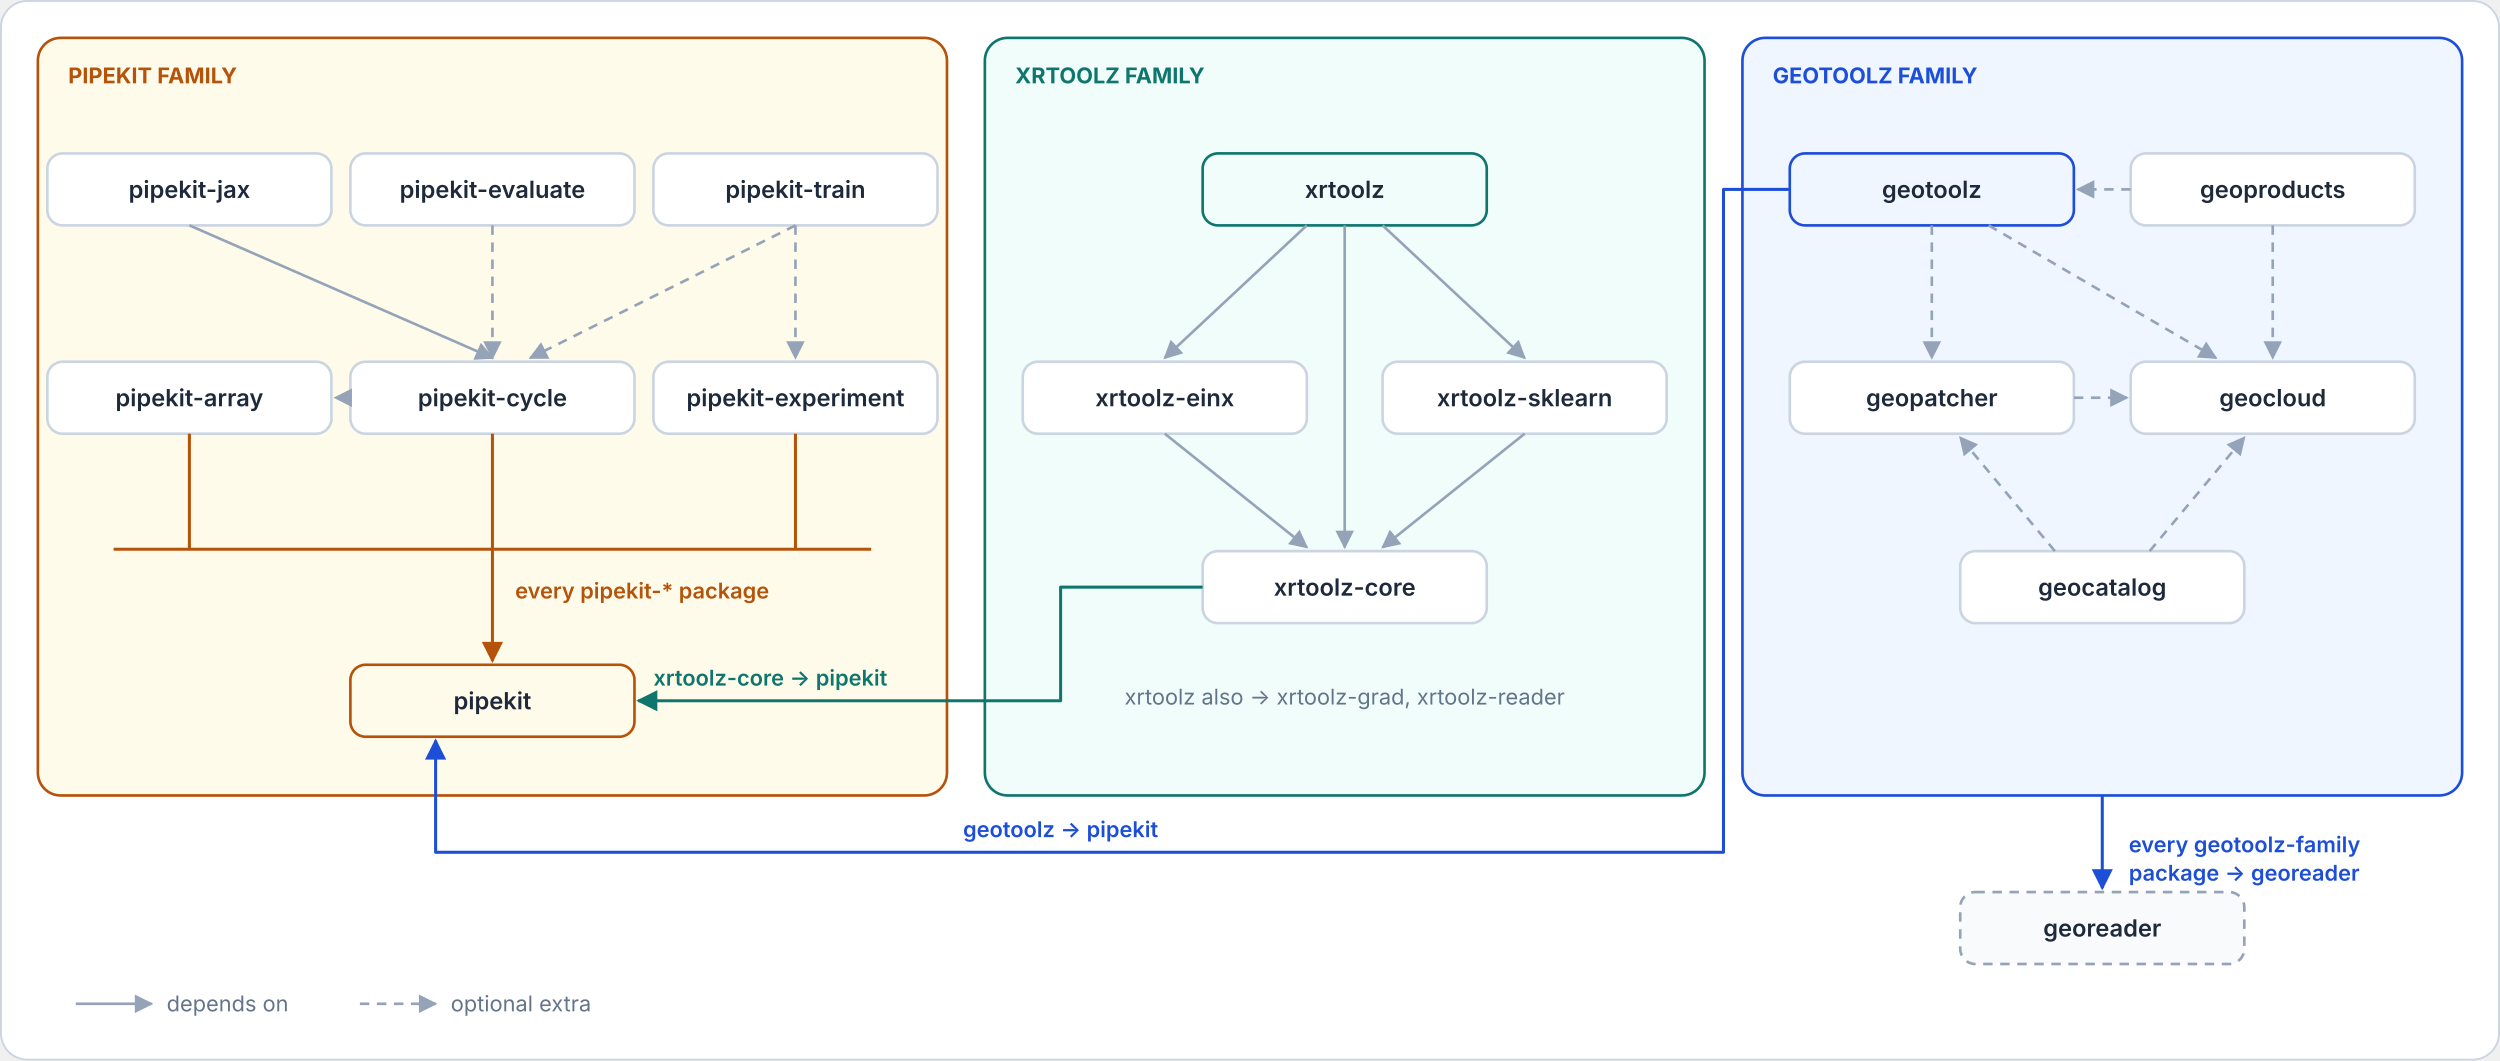
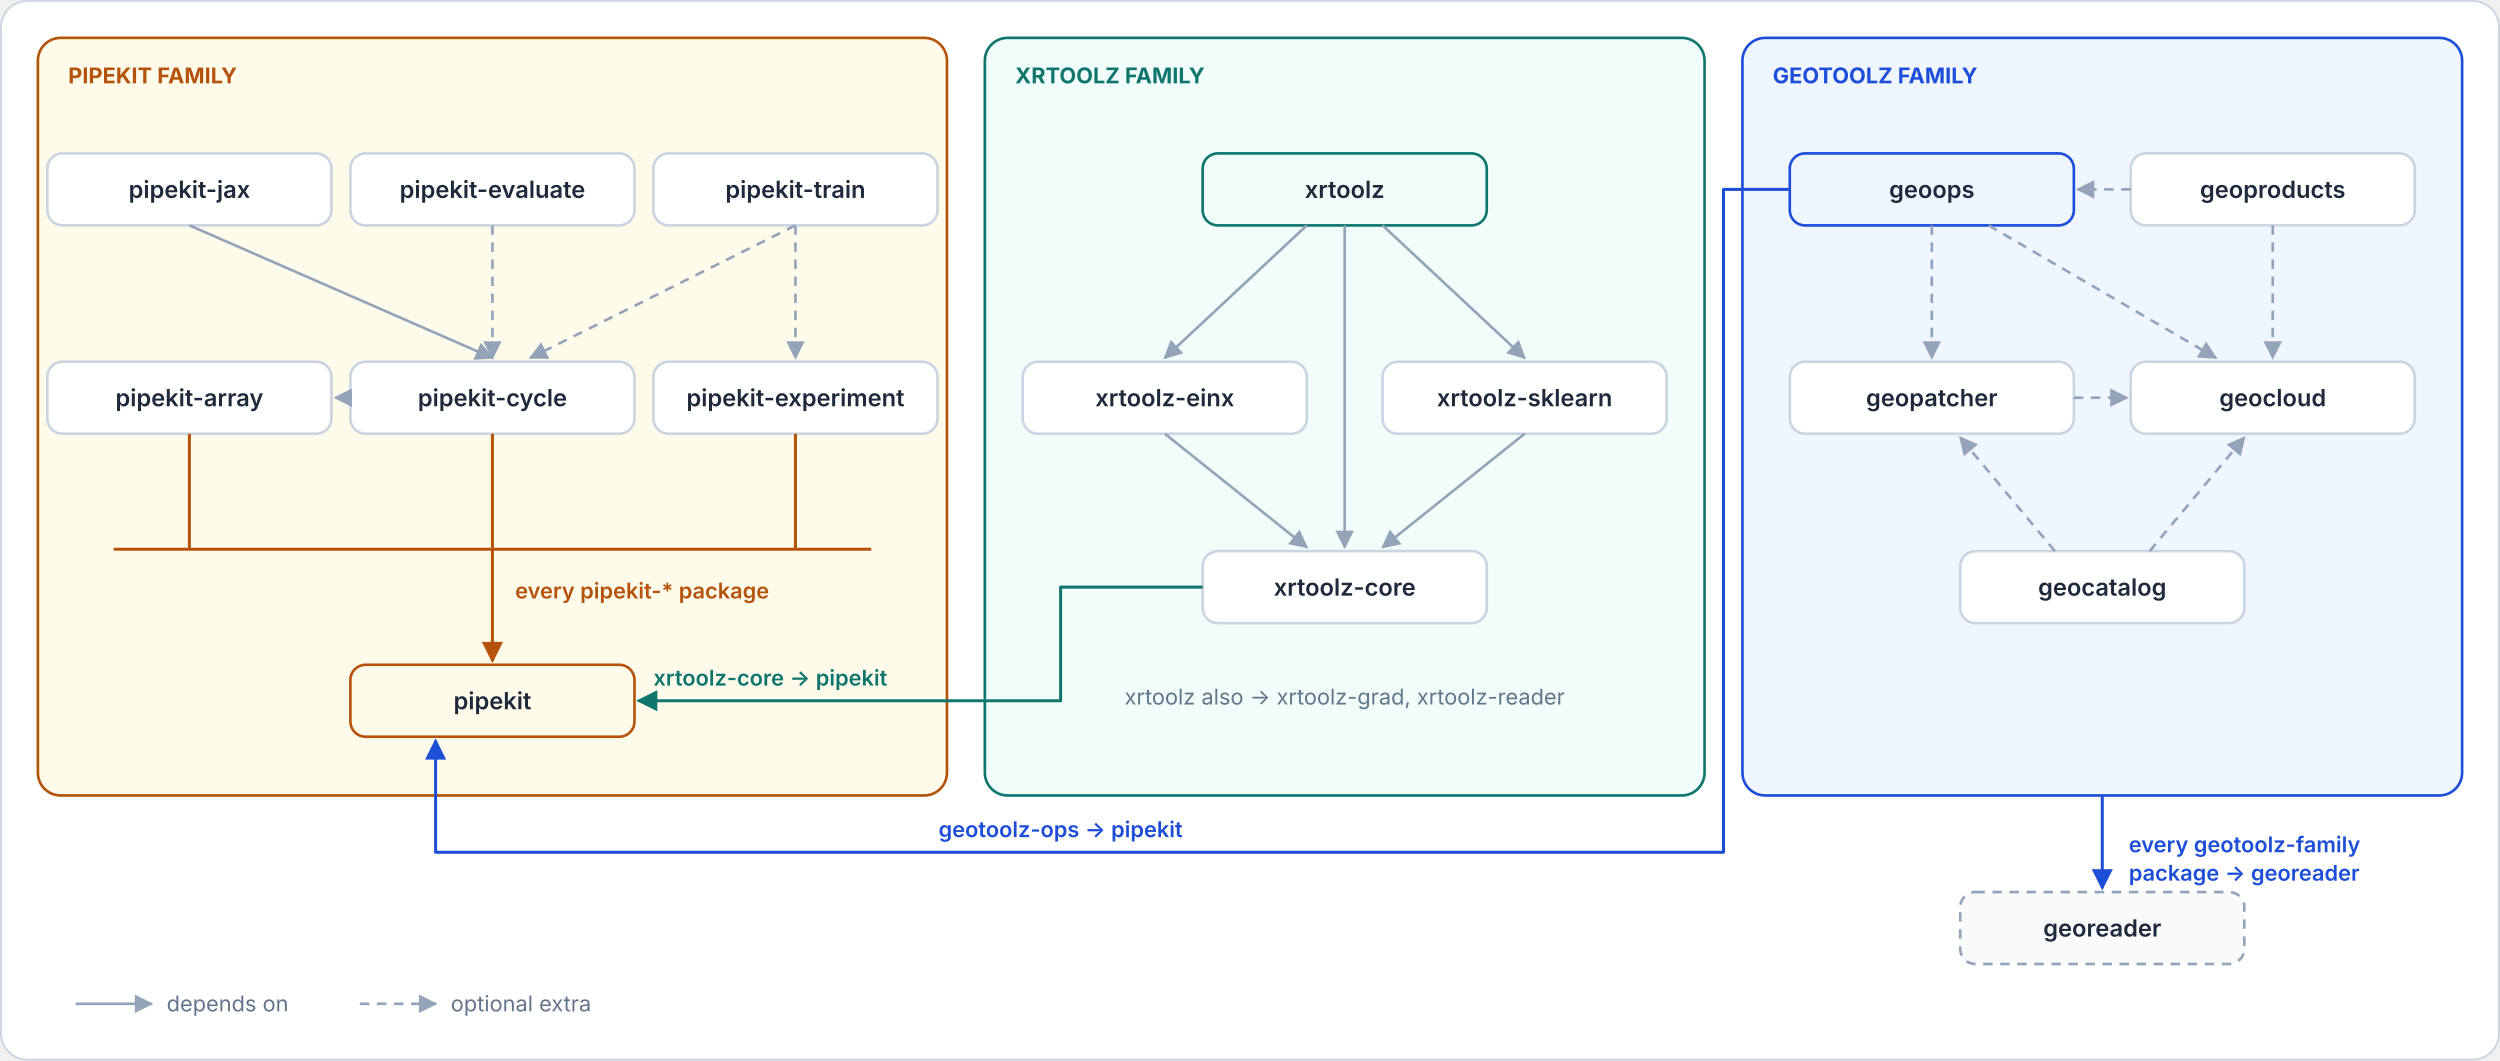
<svg xmlns="http://www.w3.org/2000/svg" viewBox="0 0 1320 560" width="1320" height="560" role="img" aria-label="How the reference packages import each other: every pipekit package depends on pipekit, xrtoolz builds on xrtoolz-core and pipekit, and the geotoolz packages build on georeader; dashed edges are optional extras." font-family="Inter, 'Helvetica Neue', Arial, 'DejaVu Sans', sans-serif">
  <defs>
    <marker id="m0f766e" viewBox="0 0 10 10" refX="9" refY="5" markerWidth="7" markerHeight="7" orient="auto-start-reverse">
      <path d="M0,0 L10,5 L0,10 z" fill="#0f766e" />
    </marker>
    <marker id="m1d4ed8" viewBox="0 0 10 10" refX="9" refY="5" markerWidth="7" markerHeight="7" orient="auto-start-reverse">
      <path d="M0,0 L10,5 L0,10 z" fill="#1d4ed8" />
    </marker>
    <marker id="m94a3b8" viewBox="0 0 10 10" refX="9" refY="5" markerWidth="7" markerHeight="7" orient="auto-start-reverse">
      <path d="M0,0 L10,5 L0,10 z" fill="#94a3b8" />
    </marker>
    <marker id="mb45309" viewBox="0 0 10 10" refX="9" refY="5" markerWidth="7" markerHeight="7" orient="auto-start-reverse">
      <path d="M0,0 L10,5 L0,10 z" fill="#b45309" />
    </marker>
  </defs>
  <rect x="0.5" y="0.5" width="1319" height="559" rx="14" fill="#ffffff" stroke="#cbd5e1" />
  <rect x="20.0" y="20.0" width="480.0" height="400.0" rx="12" fill="#fffbeb" stroke="#b45309" stroke-width="1.4" />
  <text x="36.0" y="44.0" font-size="11.5" fill="#b45309" text-anchor="start" font-weight="700">PIPEKIT  FAMILY</text>
  <rect x="520.0" y="20.0" width="380.0" height="400.0" rx="12" fill="#f0fdfa" stroke="#0f766e" stroke-width="1.4" />
  <text x="536.0" y="44.0" font-size="11.5" fill="#0f766e" text-anchor="start" font-weight="700">XRTOOLZ  FAMILY</text>
  <rect x="920.0" y="20.0" width="380.0" height="400.0" rx="12" fill="#eff6ff" stroke="#1d4ed8" stroke-width="1.4" />
  <text x="936.0" y="44.0" font-size="11.5" fill="#1d4ed8" text-anchor="start" font-weight="700">GEOTOOLZ  FAMILY</text>
  <rect x="25.0" y="81.0" width="150.0" height="38.0" rx="8" fill="#ffffff" stroke="#cbd5e1" stroke-width="1.4" />
  <text x="100.0" y="104.5" font-size="12.5" fill="#1e293b" text-anchor="middle" font-weight="600">pipekit-jax</text>
  <rect x="185.0" y="81.0" width="150.0" height="38.0" rx="8" fill="#ffffff" stroke="#cbd5e1" stroke-width="1.4" />
  <text x="260.0" y="104.5" font-size="12.5" fill="#1e293b" text-anchor="middle" font-weight="600">pipekit-evaluate</text>
  <rect x="345.0" y="81.0" width="150.0" height="38.0" rx="8" fill="#ffffff" stroke="#cbd5e1" stroke-width="1.4" />
  <text x="420.0" y="104.5" font-size="12.5" fill="#1e293b" text-anchor="middle" font-weight="600">pipekit-train</text>
  <rect x="25.0" y="191.0" width="150.0" height="38.0" rx="8" fill="#ffffff" stroke="#cbd5e1" stroke-width="1.4" />
  <text x="100.0" y="214.5" font-size="12.5" fill="#1e293b" text-anchor="middle" font-weight="600">pipekit-array</text>
  <rect x="185.0" y="191.0" width="150.0" height="38.0" rx="8" fill="#ffffff" stroke="#cbd5e1" stroke-width="1.4" />
  <text x="260.0" y="214.5" font-size="12.5" fill="#1e293b" text-anchor="middle" font-weight="600">pipekit-cycle</text>
  <rect x="345.0" y="191.0" width="150.0" height="38.0" rx="8" fill="#ffffff" stroke="#cbd5e1" stroke-width="1.4" />
  <text x="420.0" y="214.5" font-size="12.5" fill="#1e293b" text-anchor="middle" font-weight="600">pipekit-experiment</text>
  <rect x="185.0" y="351.0" width="150.0" height="38.0" rx="8" fill="#fffbeb" stroke="#b45309" stroke-width="1.4" />
  <text x="260.0" y="374.5" font-size="12.5" fill="#1e293b" text-anchor="middle" font-weight="600">pipekit</text>
  <path d="M100.0,119.0 L260.0,189.0" fill="none" stroke="#94a3b8" stroke-width="1.4" stroke-linejoin="round" marker-end="url(#m94a3b8)" />
  <path d="M260.0,119.0 L260.0,189.0" fill="none" stroke="#94a3b8" stroke-width="1.4" stroke-linejoin="round" stroke-dasharray="5 4" marker-end="url(#m94a3b8)" />
  <path d="M420.0,119.0 L280.0,189.0" fill="none" stroke="#94a3b8" stroke-width="1.4" stroke-linejoin="round" stroke-dasharray="5 4" marker-end="url(#m94a3b8)" />
  <path d="M420.0,119.0 L420.0,189.0" fill="none" stroke="#94a3b8" stroke-width="1.4" stroke-linejoin="round" stroke-dasharray="5 4" marker-end="url(#m94a3b8)" />
  <path d="M185.0,210.0 L177.0,210.0" fill="none" stroke="#94a3b8" stroke-width="1.4" stroke-linejoin="round" stroke-dasharray="5 4" marker-end="url(#m94a3b8)" />
  <path d="M60.0,290.0 L460.0,290.0" fill="none" stroke="#b45309" stroke-width="1.6" stroke-linejoin="round" />
  <path d="M100.0,229.0 L100.0,290.0" fill="none" stroke="#b45309" stroke-width="1.6" stroke-linejoin="round" />
  <path d="M260.0,229.0 L260.0,290.0" fill="none" stroke="#b45309" stroke-width="1.6" stroke-linejoin="round" />
  <path d="M420.0,229.0 L420.0,290.0" fill="none" stroke="#b45309" stroke-width="1.6" stroke-linejoin="round" />
  <path d="M260.0,290.0 L260.0,349.0" fill="none" stroke="#b45309" stroke-width="1.6" stroke-linejoin="round" marker-end="url(#mb45309)" />
  <text x="272.0" y="316.0" font-size="11.5" fill="#b45309" text-anchor="start" font-weight="600">every pipekit-* package</text>
  <rect x="635.0" y="81.0" width="150.0" height="38.0" rx="8" fill="#f0fdfa" stroke="#0f766e" stroke-width="1.4" />
  <text x="710.0" y="104.5" font-size="12.5" fill="#1e293b" text-anchor="middle" font-weight="600">xrtoolz</text>
  <rect x="540.0" y="191.0" width="150.0" height="38.0" rx="8" fill="#ffffff" stroke="#cbd5e1" stroke-width="1.4" />
  <text x="615.0" y="214.5" font-size="12.5" fill="#1e293b" text-anchor="middle" font-weight="600">xrtoolz-einx</text>
  <rect x="730.0" y="191.0" width="150.0" height="38.0" rx="8" fill="#ffffff" stroke="#cbd5e1" stroke-width="1.4" />
  <text x="805.0" y="214.5" font-size="12.5" fill="#1e293b" text-anchor="middle" font-weight="600">xrtoolz-sklearn</text>
  <rect x="635.0" y="291.0" width="150.0" height="38.0" rx="8" fill="#ffffff" stroke="#cbd5e1" stroke-width="1.4" />
  <text x="710.0" y="314.5" font-size="12.5" fill="#1e293b" text-anchor="middle" font-weight="600">xrtoolz-core</text>
  <path d="M690.0,119.0 L615.0,189.0" fill="none" stroke="#94a3b8" stroke-width="1.4" stroke-linejoin="round" marker-end="url(#m94a3b8)" />
  <path d="M730.0,119.0 L805.0,189.0" fill="none" stroke="#94a3b8" stroke-width="1.4" stroke-linejoin="round" marker-end="url(#m94a3b8)" />
  <path d="M710.0,119.0 L710.0,289.0" fill="none" stroke="#94a3b8" stroke-width="1.4" stroke-linejoin="round" marker-end="url(#m94a3b8)" />
  <path d="M615.0,229.0 L690.0,289.0" fill="none" stroke="#94a3b8" stroke-width="1.4" stroke-linejoin="round" marker-end="url(#m94a3b8)" />
  <path d="M805.0,229.0 L730.0,289.0" fill="none" stroke="#94a3b8" stroke-width="1.4" stroke-linejoin="round" marker-end="url(#m94a3b8)" />
  <text x="710.0" y="372.0" font-size="11.5" fill="#64748b" text-anchor="middle" font-weight="400">xrtoolz also → xrtoolz-grad, xrtoolz-reader</text>
  <path d="M635.0,310.0 L560.0,310.0 L560.0,370.0 L337.0,370.0" fill="none" stroke="#0f766e" stroke-width="1.6" stroke-linejoin="round" marker-end="url(#m0f766e)" />
  <text x="345.0" y="362.0" font-size="11.5" fill="#0f766e" text-anchor="start" font-weight="600">xrtoolz-core → pipekit</text>
  <rect x="945.0" y="81.0" width="150.0" height="38.0" rx="8" fill="#eff6ff" stroke="#1d4ed8" stroke-width="1.4" />
-   <text x="1020.0" y="104.5" font-size="12.5" fill="#1e293b" text-anchor="middle" font-weight="600">geotoolz</text>
+   <text x="1020.0" y="104.5" font-size="12.5" fill="#1e293b" text-anchor="middle" font-weight="600">geoops</text>
  <rect x="1125.0" y="81.0" width="150.0" height="38.0" rx="8" fill="#ffffff" stroke="#cbd5e1" stroke-width="1.4" />
  <text x="1200.0" y="104.5" font-size="12.5" fill="#1e293b" text-anchor="middle" font-weight="600">geoproducts</text>
  <rect x="945.0" y="191.0" width="150.0" height="38.0" rx="8" fill="#ffffff" stroke="#cbd5e1" stroke-width="1.4" />
  <text x="1020.0" y="214.5" font-size="12.5" fill="#1e293b" text-anchor="middle" font-weight="600">geopatcher</text>
  <rect x="1125.0" y="191.0" width="150.0" height="38.0" rx="8" fill="#ffffff" stroke="#cbd5e1" stroke-width="1.4" />
  <text x="1200.0" y="214.5" font-size="12.5" fill="#1e293b" text-anchor="middle" font-weight="600">geocloud</text>
  <rect x="1035.0" y="291.0" width="150.0" height="38.0" rx="8" fill="#ffffff" stroke="#cbd5e1" stroke-width="1.4" />
  <text x="1110.0" y="314.5" font-size="12.5" fill="#1e293b" text-anchor="middle" font-weight="600">geocatalog</text>
  <path d="M1125.0,100.0 L1097.0,100.0" fill="none" stroke="#94a3b8" stroke-width="1.4" stroke-linejoin="round" stroke-dasharray="5 4" marker-end="url(#m94a3b8)" />
  <path d="M1020.0,119.0 L1020.0,189.0" fill="none" stroke="#94a3b8" stroke-width="1.4" stroke-linejoin="round" stroke-dasharray="5 4" marker-end="url(#m94a3b8)" />
  <path d="M1050.0,119.0 L1170.0,189.0" fill="none" stroke="#94a3b8" stroke-width="1.4" stroke-linejoin="round" stroke-dasharray="5 4" marker-end="url(#m94a3b8)" />
  <path d="M1200.0,119.0 L1200.0,189.0" fill="none" stroke="#94a3b8" stroke-width="1.4" stroke-linejoin="round" stroke-dasharray="5 4" marker-end="url(#m94a3b8)" />
  <path d="M1095.0,210.0 L1123.0,210.0" fill="none" stroke="#94a3b8" stroke-width="1.4" stroke-linejoin="round" stroke-dasharray="5 4" marker-end="url(#m94a3b8)" />
  <path d="M1085.0,291.0 L1035.0,231.0" fill="none" stroke="#94a3b8" stroke-width="1.4" stroke-linejoin="round" stroke-dasharray="5 4" marker-end="url(#m94a3b8)" />
  <path d="M1135.0,291.0 L1185.0,231.0" fill="none" stroke="#94a3b8" stroke-width="1.4" stroke-linejoin="round" stroke-dasharray="5 4" marker-end="url(#m94a3b8)" />
  <path d="M945.0,100.0 L910.0,100.0 L910.0,450.0 L230.0,450.0 L230.0,391.0" fill="none" stroke="#1d4ed8" stroke-width="1.6" stroke-linejoin="round" marker-end="url(#m1d4ed8)" />
-   <text x="560.0" y="442.0" font-size="11.5" fill="#1d4ed8" text-anchor="middle" font-weight="600">geotoolz → pipekit</text>
+   <text x="560.0" y="442.0" font-size="11.5" fill="#1d4ed8" text-anchor="middle" font-weight="600">geotoolz-ops → pipekit</text>
  <rect x="1035.0" y="471.0" width="150.0" height="38.0" rx="8" fill="#f8fafc" stroke="#94a3b8" stroke-width="1.4" stroke-dasharray="5 4" />
  <text x="1110.0" y="494.5" font-size="12.5" fill="#1e293b" text-anchor="middle" font-weight="600">georeader</text>
  <path d="M1110.0,420.0 L1110.0,469.0" fill="none" stroke="#1d4ed8" stroke-width="1.6" stroke-linejoin="round" marker-end="url(#m1d4ed8)" />
  <text x="1124.0" y="450.0" font-size="11.5" fill="#1d4ed8" text-anchor="start" font-weight="600">every geotoolz-family</text>
  <text x="1124.0" y="465.0" font-size="11.5" fill="#1d4ed8" text-anchor="start" font-weight="600">package → georeader</text>
  <path d="M40.0,530.0 L80.0,530.0" fill="none" stroke="#94a3b8" stroke-width="1.4" stroke-linejoin="round" marker-end="url(#m94a3b8)" />
  <text x="88.0" y="534.0" font-size="11.5" fill="#64748b" text-anchor="start" font-weight="400">depends on</text>
  <path d="M190.0,530.0 L230.0,530.0" fill="none" stroke="#94a3b8" stroke-width="1.4" stroke-linejoin="round" stroke-dasharray="5 4" marker-end="url(#m94a3b8)" />
  <text x="238.0" y="534.0" font-size="11.5" fill="#64748b" text-anchor="start" font-weight="400">optional extra</text>
</svg>
